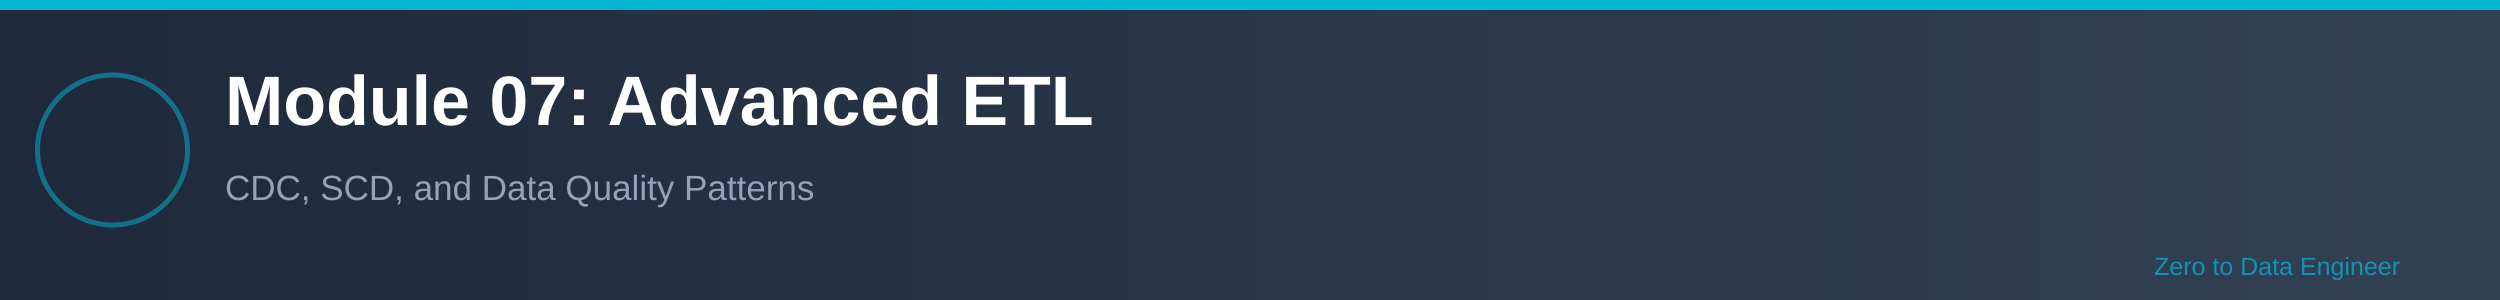
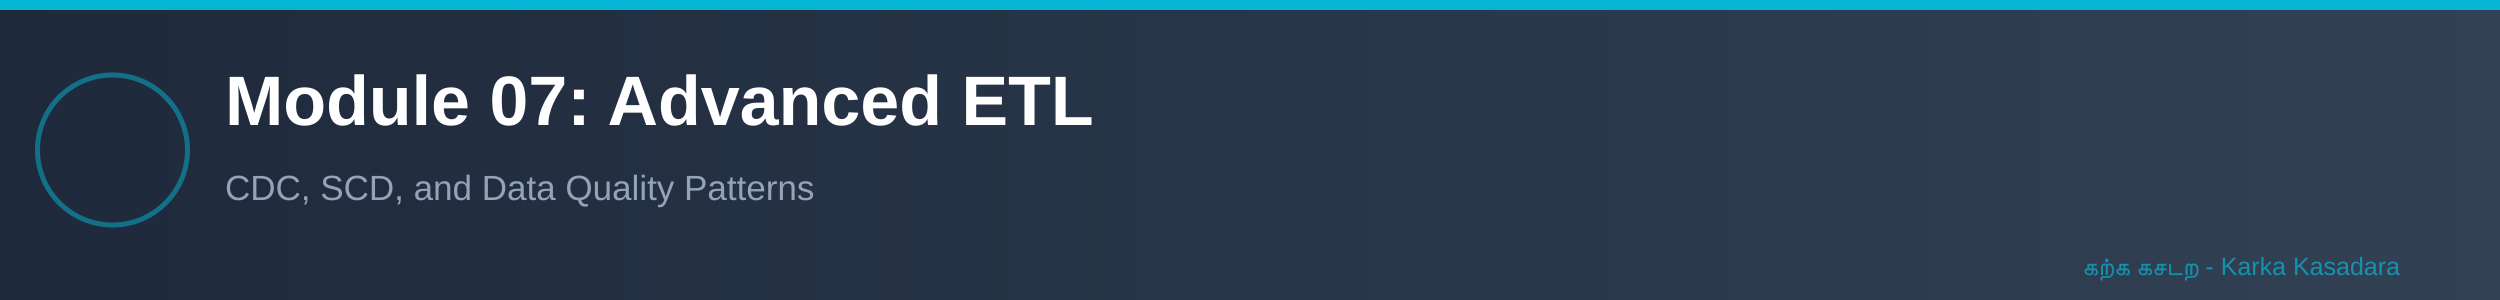
<svg xmlns="http://www.w3.org/2000/svg" width="1000" height="120">
  <defs>
    <linearGradient id="grad07" x1="0%" y1="0%" x2="100%" y2="0%">
      <stop offset="0%" style="stop-color:#1e293b" />
      <stop offset="100%" style="stop-color:#334155" />
    </linearGradient>
  </defs>
  <rect width="1000" height="120" fill="url(#grad07)" />
  <rect x="0" y="0" width="1000" height="4" fill="#06b6d4" />
  <circle cx="45" cy="60" r="30" fill="none" stroke="#06b6d4" stroke-width="2" opacity="0.5" />
  <text x="90" y="50" font-family="Segoe UI, Arial, sans-serif" font-size="28" font-weight="700" fill="#ffffff">Module 07: Advanced ETL</text>
  <text x="90" y="80" font-family="Segoe UI, Arial, sans-serif" font-size="14" fill="#94a3b8">CDC, SCD, and Data Quality Patterns</text>
-   <text x="960" y="110" font-family="Arial, sans-serif" font-size="10" fill="#06b6d4" text-anchor="end" opacity="0.7">Zero to Data Engineer</text>
+   <text x="960" y="110" font-family="Arial, sans-serif" font-size="10" fill="#06b6d4" text-anchor="end" opacity="0.7">கற்க கசடற - Karka Kasadara</text>
</svg>
